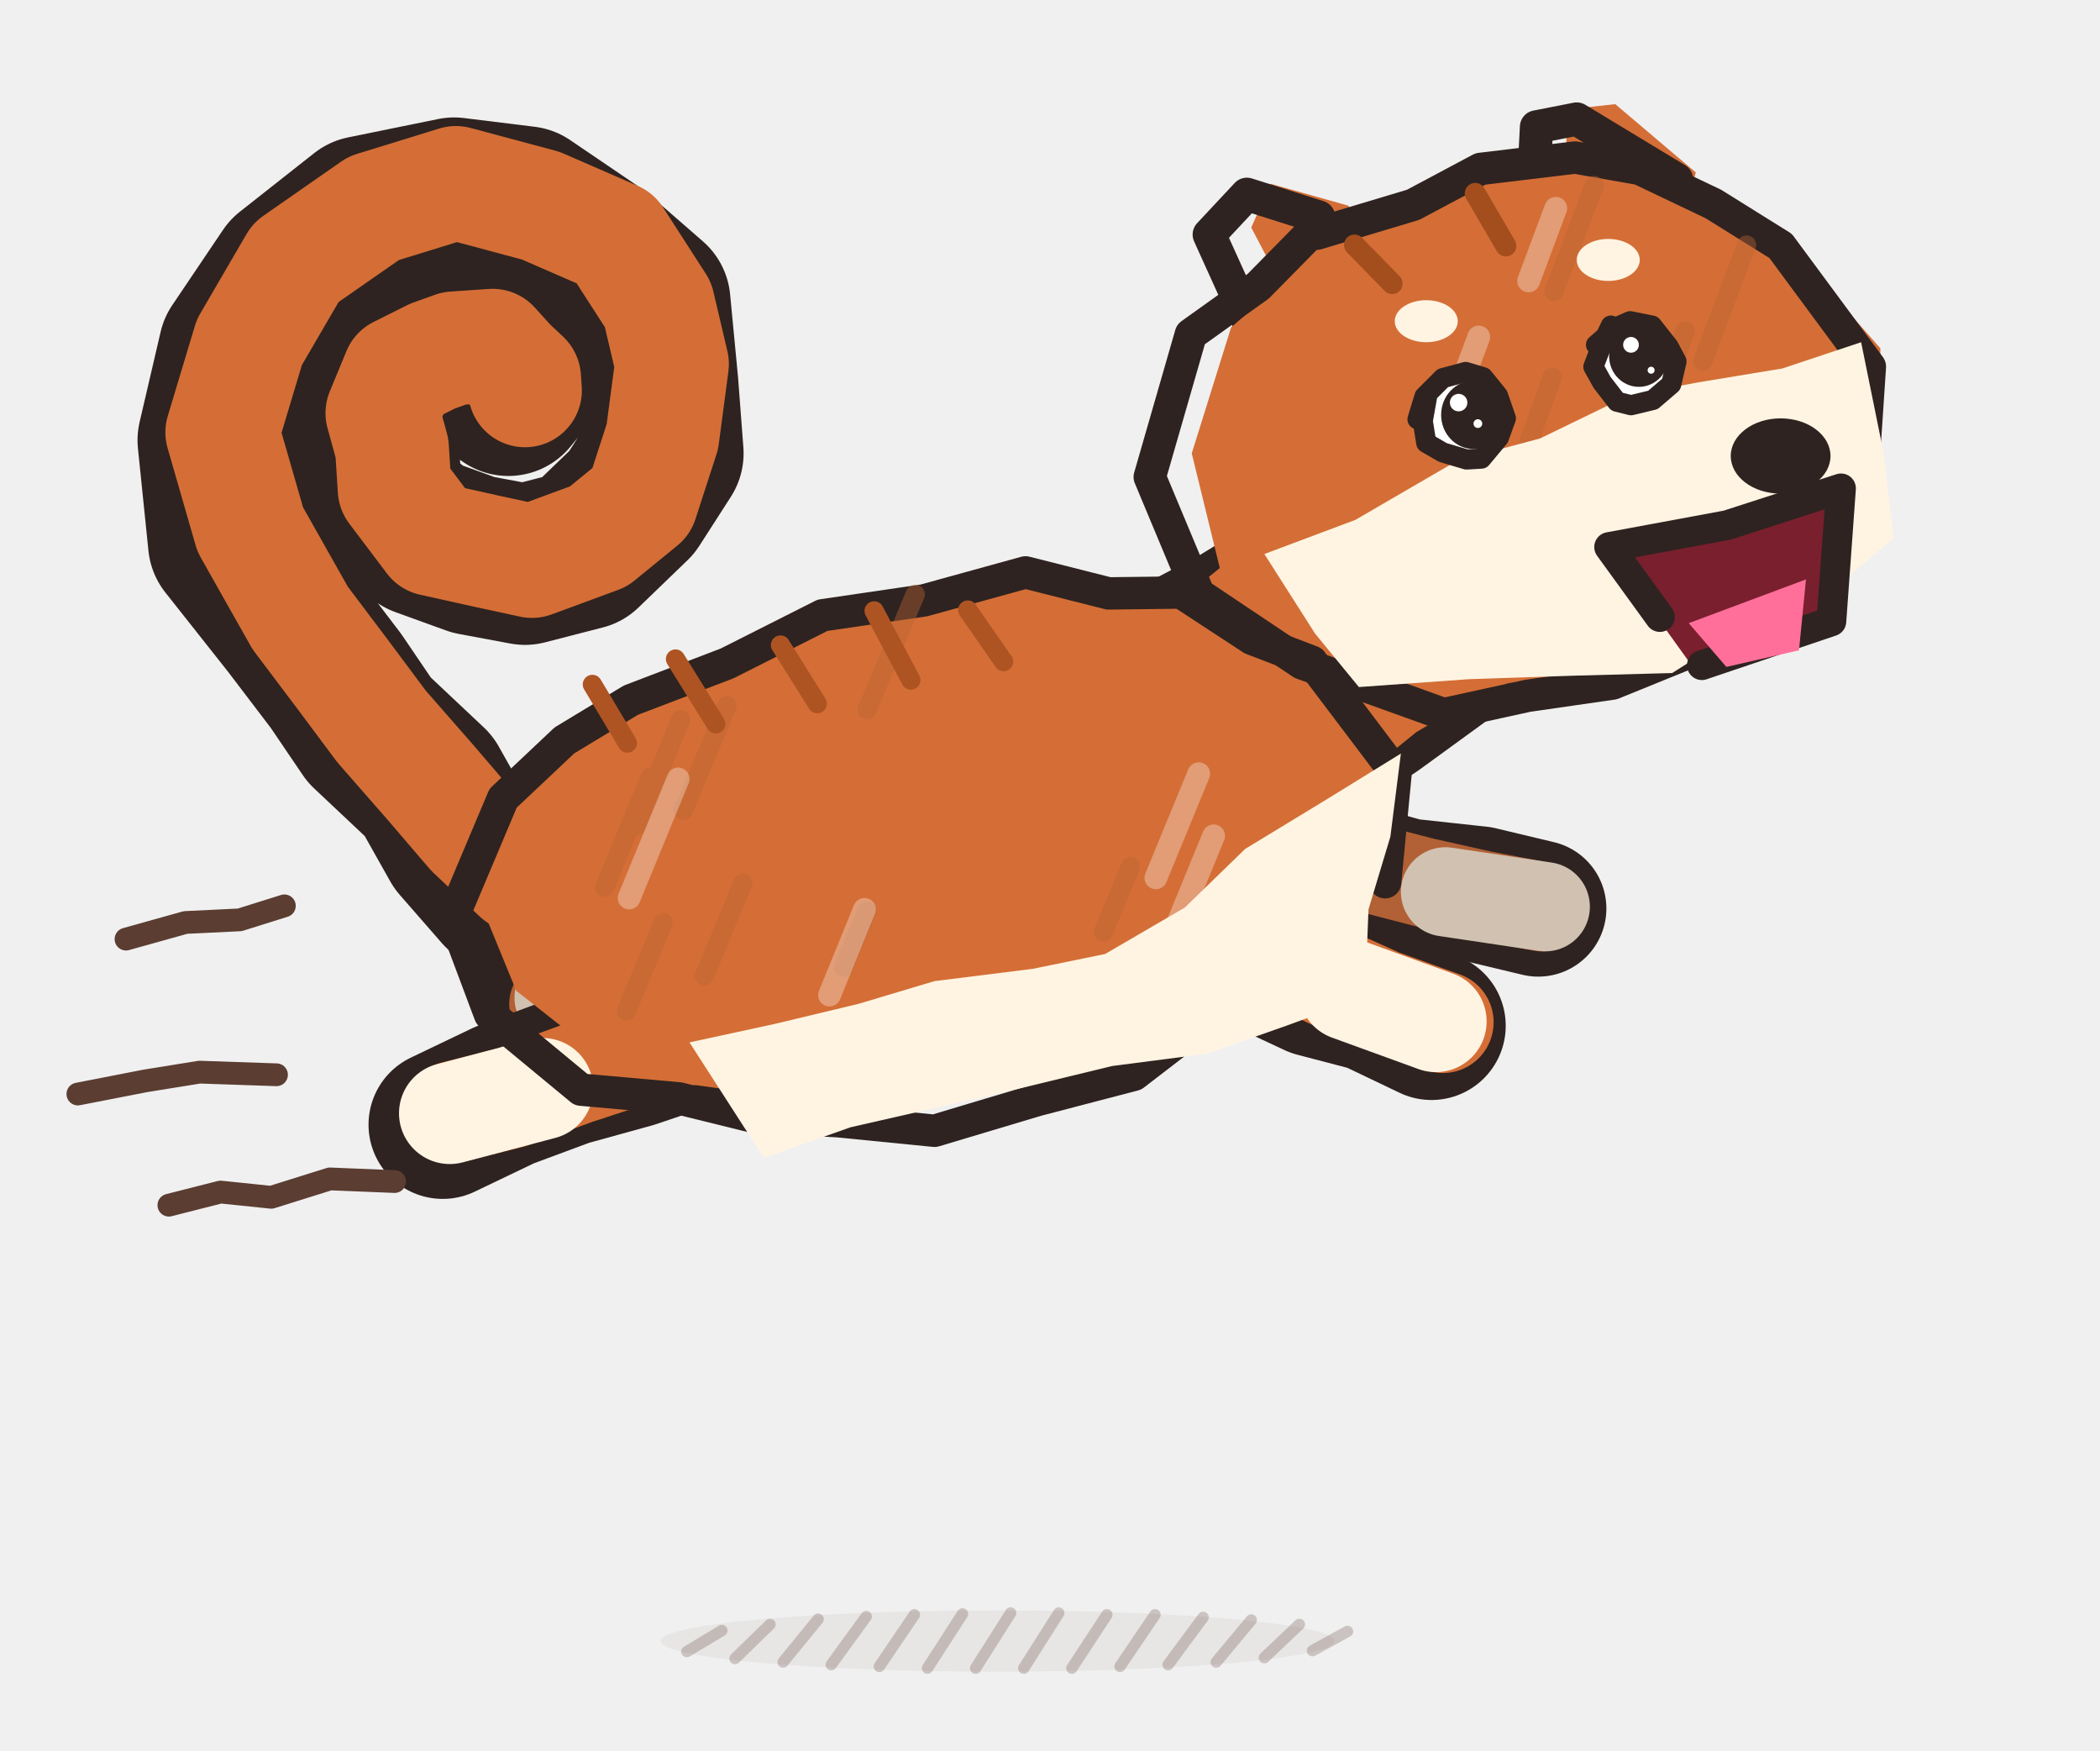
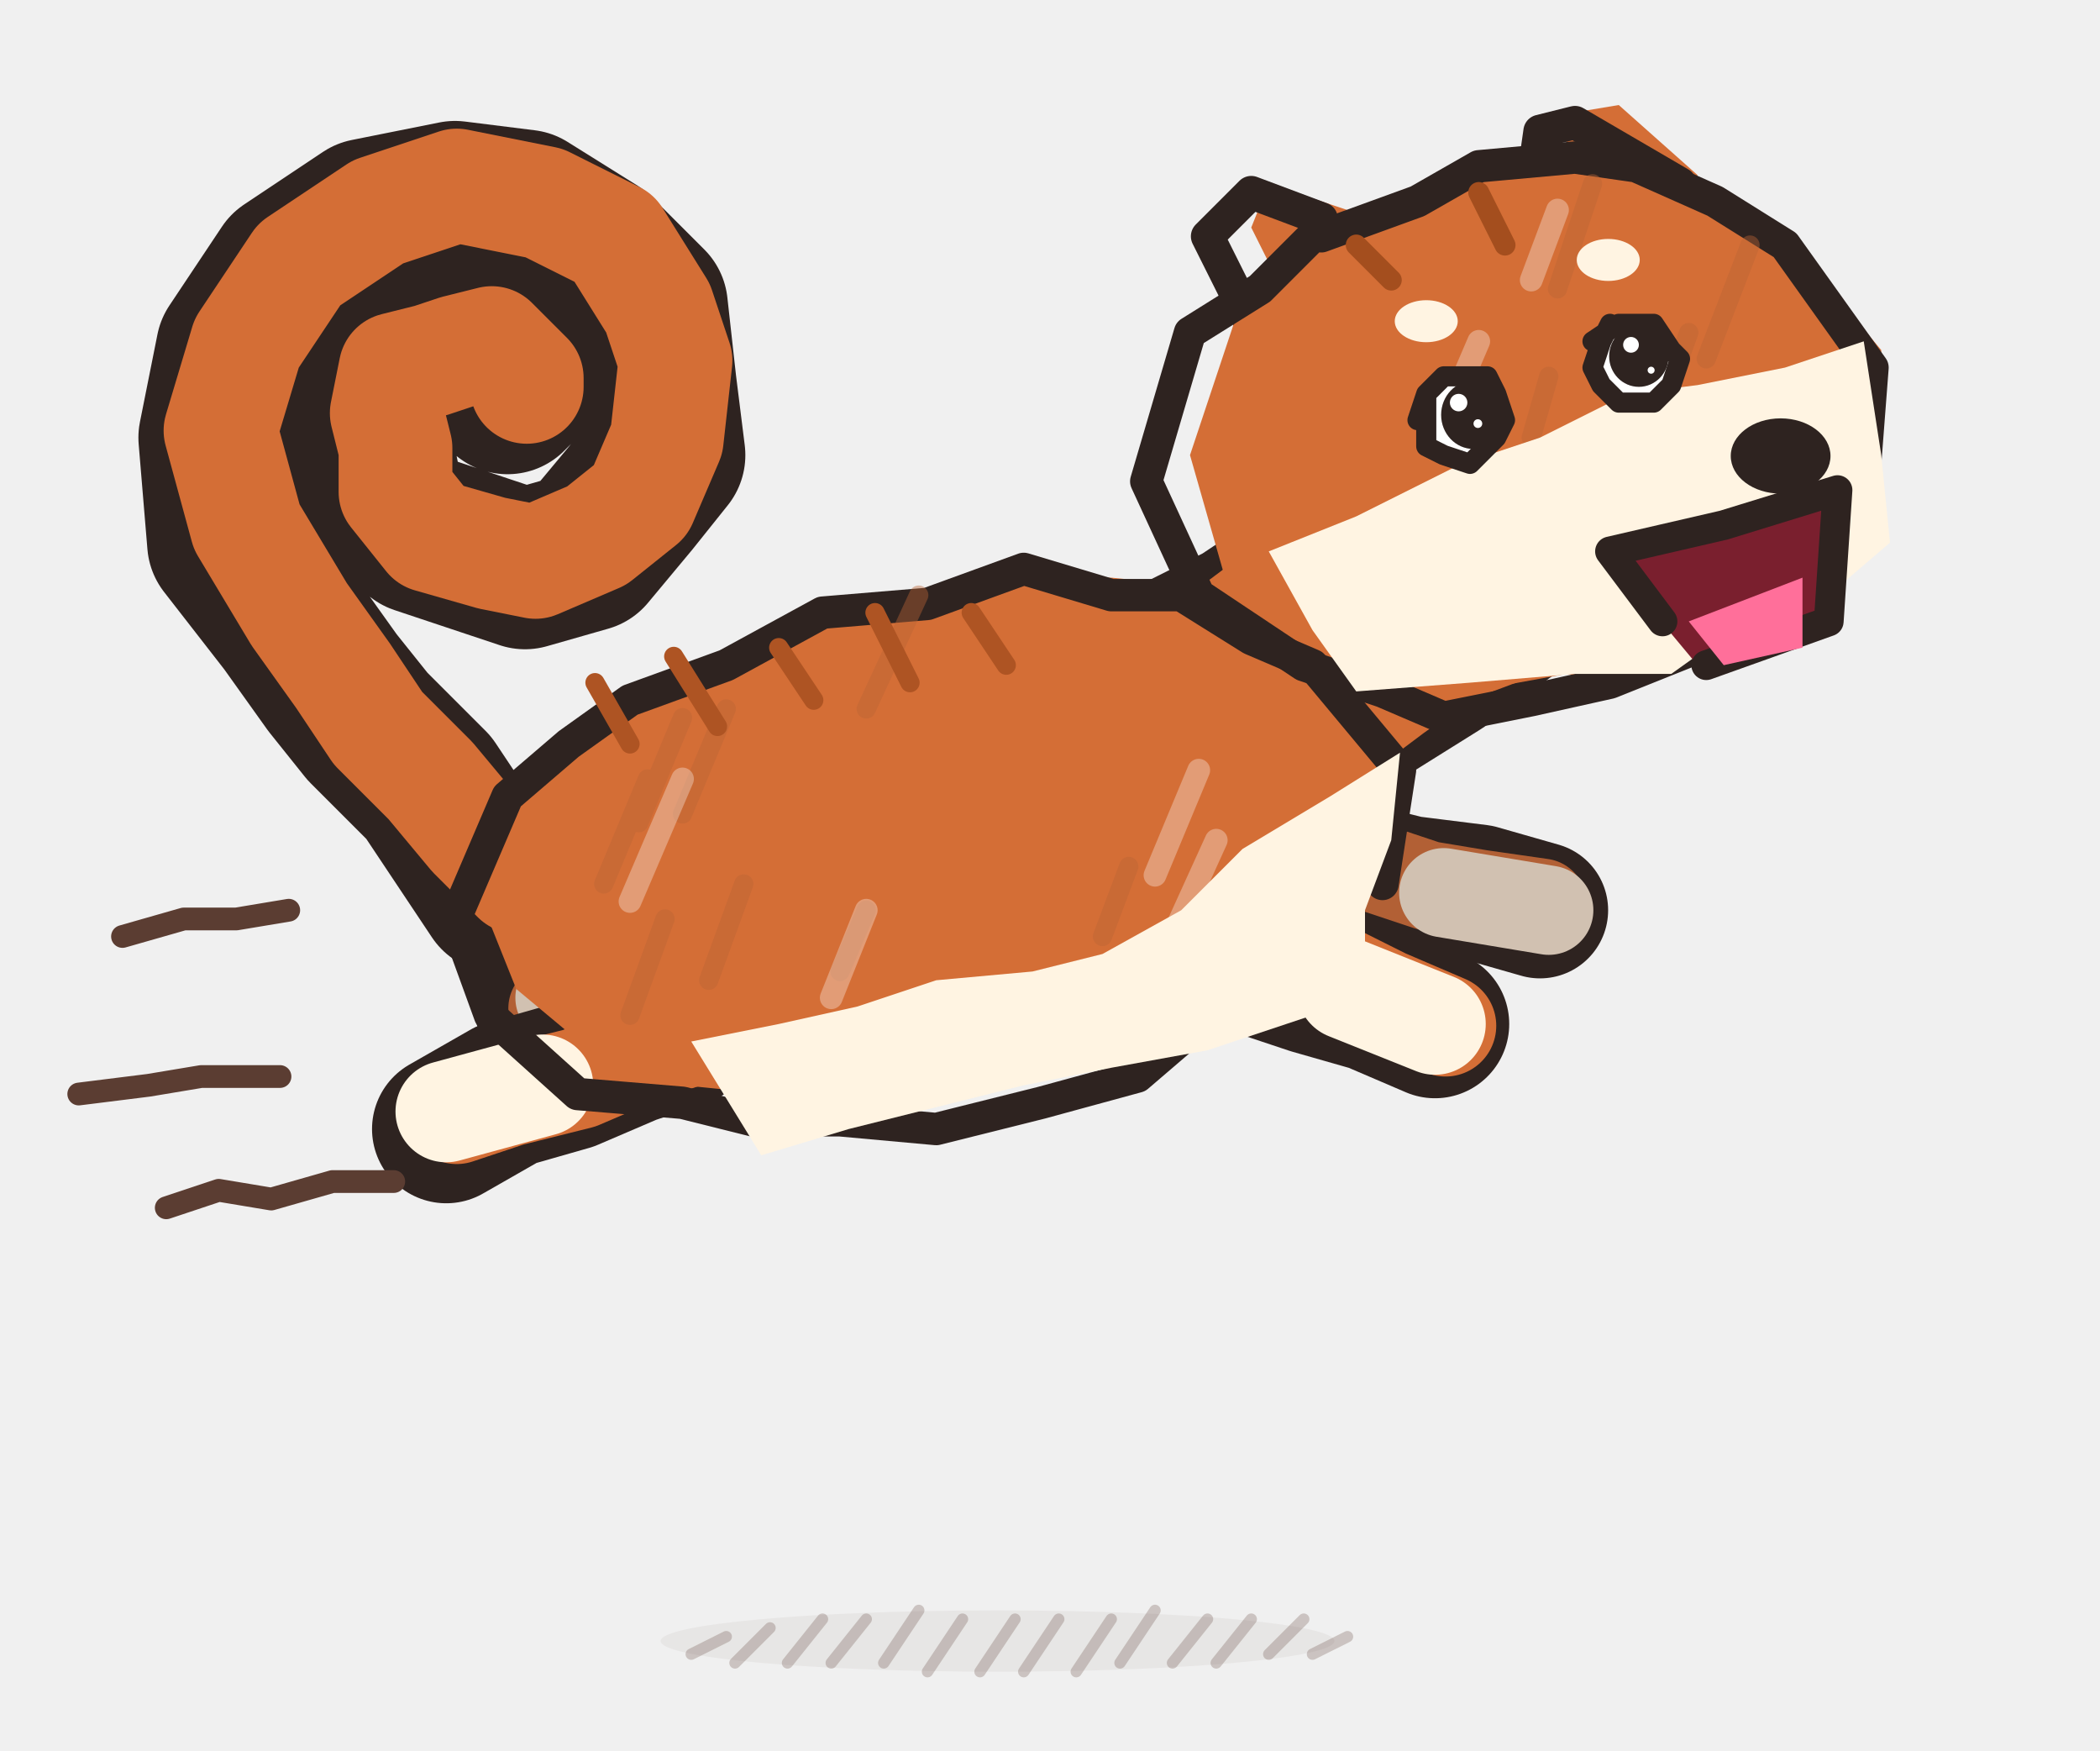
- <svg xmlns="http://www.w3.org/2000/svg" width="240" height="200" class="pa-dog pa-pose-jump pa-d-anim" viewBox="0 0 240 200" role="img" aria-label="Kuma the Akita, jump">
-   <style>.pa-d-f1,.pa-d-f2{opacity:0}.pa-d-f0{animation:b0 1s steps(1,end) infinite}.pa-d-f1{animation:b1 1s steps(1,end) infinite}.pa-d-f2{animation:b2 1s steps(1,end) infinite}@keyframes b0{0%{opacity:1}33.333%{opacity:0}100%{opacity:0}}@keyframes b1{0%{opacity:0}33.333%{opacity:1}66.666%{opacity:0}100%{opacity:0}}@keyframes b2{0%{opacity:0}66.666%{opacity:1}100%{opacity:1}}.pa-d-tw{transform-box:fill-box;transform-origin:50% 50%}</style>
+ <svg xmlns="http://www.w3.org/2000/svg" width="240" height="200" class="pa-dog pa-pose-jump" viewBox="0 0 240 200" role="img" aria-label="Kuma the Akita, jump">
  <g>
    <ellipse cx="114" cy="187.5" rx="38.5" ry="3.5" fill="#5B3D32" opacity="0.06" />
-     <path d="M78.5 188.7l4 -2.4M84 189.5l4 -3.9M89.5 189.9l4 -4.9M95 190.2l4 -5.5M100.5 190.4l4 -5.9M106 190.6l4 -6.2M111.5 190.6l4 -6.3M117 190.6l4 -6.3M122.5 190.6l4 -6.1M128 190.4l4 -5.9M133.5 190.2l4 -5.4M139 189.9l4 -4.8M144.5 189.4l4 -3.8M150 188.6l4 -2.2" stroke="#5B3D32" stroke-width="1.3" stroke-linecap="round" opacity="0.25" fill="none" />
+     <path d="M79 189l4 -2M84 190l4 -4M90 190l4 -5M95 190l4 -5M101 190l4 -6M106 191l4 -6M112 191l4 -6M117 191l4 -6M123 191l4 -6M128 190l4 -6M134 190l4 -5M139 190l4 -5M145 189l4 -4M150 189l4 -2" stroke="#5B3D32" stroke-width="1.3" stroke-linecap="round" opacity="0.25" fill="none" />
    <g class="pa-d-f0">
-       <path d="M57.4 101.7L52.6 96.2L49 89.8L42.2 83.4L38.4 77.8L33.3 71.1L26.1 62L24.9 50.3L27.3 40L33.1 31.4L41.6 24.7L51.9 22.6L60 23.6L68.1 29.1L74.3 34.5L75.2 43.9L75.8 51.8L72.2 57.4L66.6 62.8L60 64.5L54.1 63.4L48.3 61.3L43.9 57.7L43.4 53.3L43.3 47.2L44.1 43.6L48.2 41.4L51 39.3L55 41.3L57.2 42.6L59 44.1L58.1 45.2" fill="none" stroke="#2E2320" stroke-width="18.365" stroke-linecap="round" stroke-linejoin="round" />
-       <path d="M58.1 100.8L52.8 95.8L48 90.2L42.4 83.8L38 77.9L33.1 71.4L27.4 61.3L24.2 50.2L27.3 39.9L32.6 30.8L41.5 24.6L50.9 21.7L60.6 24.3L69.1 28L74 35.6L75.6 42.4L74.5 50.7L72.1 58.1L67.2 62.1L59.6 64.9L54.5 63.8L48.2 62.4L43.9 56.7L43.6 52L42.5 48L44.4 43.4L48.2 41.5L50.7 40.6L55.1 40.3L57 42.4L58.7 44L58.8 45.4" fill="none" stroke="#D46E36" stroke-width="13" stroke-linecap="round" stroke-linejoin="round" transform="translate(1.2 -0.8)" />
+       <path d="M57 102L53 96L49 90L42 83L38 78L33 71L26 62L25 50L27 40L33 31L42 25L52 23L60 24L68 29L74 35L75 44L76 52L72 57L67 63L60 65L54 63L48 61L44 58L43 53L43 47L44 44L48 41L51 39L55 41L57 43L59 44L58 45" fill="none" stroke="#2E2320" stroke-width="18.365" stroke-linecap="round" stroke-linejoin="round" />
+       <path d="M58 101L53 96L48 90L42 84L38 78L33 71L27 61L24 50L27 40L33 31L42 25L51 22L61 24L69 28L74 36L76 42L75 51L72 58L67 62L60 65L55 64L48 62L44 57L44 52L43 48L44 43L48 42L51 41L55 40L57 42L59 44L59 45" fill="none" stroke="#D46E36" stroke-width="13" stroke-linecap="round" stroke-linejoin="round" transform="translate(1.2 -0.8)" />
      <g class="pa-d-leg pa-d-leg-FH">
-         <path d="M87.4 110.8L75.6 111.7L68.5 114.4L62.4 114.5" fill="none" stroke="#2E2320" stroke-width="15.573" stroke-linecap="round" stroke-linejoin="round" />
-         <path d="M87.6 109.6L75.1 112.4L69.4 114.3L62.1 115.5" fill="none" stroke="#b26035" stroke-width="10.208" stroke-linecap="round" stroke-linejoin="round" transform="translate(1.2 -0.8)" />
-         <path d="M73 113.1L63.9 114" stroke="#d1c1b1" stroke-width="10.2" stroke-linecap="round" />
+         <path d="M87 111L76 112L69 114L62 115" fill="none" stroke="#2E2320" stroke-width="15.573" stroke-linecap="round" stroke-linejoin="round" />
+         <path d="M88 110L75 112L69 114L62 116" fill="none" stroke="#b26035" stroke-width="10.208" stroke-linecap="round" stroke-linejoin="round" transform="translate(1.2 -0.8)" />
+         <path d="M73 113L64 114" stroke="#d1c1b1" stroke-width="10.2" stroke-linecap="round" />
      </g>
      <g class="pa-d-leg pa-d-leg-FF">
-         <path d="M144.9 98L153.2 99.2L160.8 101.3L169.1 102.2L175.8 103.8" fill="none" stroke="#2E2320" stroke-width="15.573" stroke-linecap="round" stroke-linejoin="round" />
-         <path d="M146.4 96.9L153 99.4L161.5 101.6L168.2 103.1L175 104.4" fill="none" stroke="#b26035" stroke-width="10.208" stroke-linecap="round" stroke-linejoin="round" transform="translate(1.2 -0.8)" />
-         <path d="M165.2 101.9L176.6 103.6" stroke="#d1c1b1" stroke-width="10.2" stroke-linecap="round" />
+         <path d="M145 98L153 99L161 101L169 102L176 104" fill="none" stroke="#2E2320" stroke-width="15.573" stroke-linecap="round" stroke-linejoin="round" />
+         <path d="M146 97L153 99L162 102L168 103L175 104" fill="none" stroke="#b26035" stroke-width="10.208" stroke-linecap="round" stroke-linejoin="round" transform="translate(1.2 -0.8)" />
+         <path d="M165 102L177 104" stroke="#d1c1b1" stroke-width="10.2" stroke-linecap="round" />
      </g>
      <g class="pa-d-leg pa-d-leg-NH">
-         <path d="M78.2 118.4L72.3 120.4L64.7 122.5L57.7 125.1L50.6 128.5" fill="none" stroke="#2E2320" stroke-width="16.965" stroke-linecap="round" stroke-linejoin="round" />
-         <path d="M77.9 118.6L71.9 121.1L64.6 123.5L57.2 126.2L50.8 127.8" fill="none" stroke="#D46E36" stroke-width="11.6" stroke-linecap="round" stroke-linejoin="round" transform="translate(1.2 -0.8)" />
-         <path d="M62 124.4L51.4 127.2" stroke="#FFF4E2" stroke-width="11.6" stroke-linecap="round" />
+         <path d="M78 118L72 120L65 123L58 125L51 129" fill="none" stroke="#2E2320" stroke-width="16.965" stroke-linecap="round" stroke-linejoin="round" />
+         <path d="M78 119L72 121L65 124L57 126L51 128" fill="none" stroke="#D46E36" stroke-width="11.6" stroke-linecap="round" stroke-linejoin="round" transform="translate(1.2 -0.8)" />
+         <path d="M62 124L51 127" stroke="#FFF4E2" stroke-width="11.6" stroke-linecap="round" />
      </g>
      <g class="pa-d-leg pa-d-leg-NF">
-         <path d="M137.2 105.3L144.4 109.5L150.4 112.3L156.9 114L163.6 117.2" fill="none" stroke="#2E2320" stroke-width="16.965" stroke-linecap="round" stroke-linejoin="round" />
-         <path d="M136.4 106.2L143.5 108.8L150.7 112.4L156.5 115L163.7 117.6" fill="none" stroke="#D46E36" stroke-width="11.6" stroke-linecap="round" stroke-linejoin="round" transform="translate(1.2 -0.8)" />
-         <path d="M154.2 113.1L164.1 116.7" stroke="#FFF4E2" stroke-width="11.6" stroke-linecap="round" />
+         <path d="M137 105L144 110L150 112L157 114L164 117" fill="none" stroke="#2E2320" stroke-width="16.965" stroke-linecap="round" stroke-linejoin="round" />
+         <path d="M136 106L144 109L151 112L157 115L164 118" fill="none" stroke="#D46E36" stroke-width="11.6" stroke-linecap="round" stroke-linejoin="round" transform="translate(1.2 -0.8)" />
+         <path d="M154 113L164 117" stroke="#FFF4E2" stroke-width="11.6" stroke-linecap="round" />
      </g>
-       <path d="M137.8 82.3L145.6 78.2L152.3 74.1L160 68.5L168 63" fill="none" stroke="#2E2320" stroke-width="34.065" stroke-linecap="round" stroke-linejoin="round" />
-       <path d="M138.2 83.1L145.2 78.5L152.5 72.6L160 68.2L168 64.5" fill="none" stroke="#D46E36" stroke-width="28.7" stroke-linecap="round" stroke-linejoin="round" transform="translate(1.2 -0.8)" />
-       <path d="M159.6 85.1L159.6 98.2L154.3 104L148.1 111.2L139.2 114.3L130.4 120.9L119.3 122.3L107.7 125L98.7 126.4L87.8 125.1L78.1 123.8L70.8 122.5L59 113.2L54.9 103.2L59.6 89.5L67.7 84.3L74.9 77.2L85.5 73.6L96.7 70.2L106.7 68.2L117.2 65.8L126.5 66.2L137.1 66.6L143 71.7L151.8 74Z" fill="#D46E36" />
-       <path d="M153.5 107.7L148.8 111.7L137.4 116.8L129.6 122.8L118.5 125.7L106.8 129.2L95.7 128.1L86.1 127.6L77.6 125.5L66.4 124.5L56 115.9L51.8 104.7L57.5 91.2L64.5 84.6L72.1 80L83.1 75.8L94 70.3L105.6 68.6L117.2 65.4L126.7 67.8L135 67.7L143.1 73L149.9 75.6L159.5 88.3L158.3 100.8" fill="none" stroke="#2E2320" stroke-width="3.7" stroke-linecap="round" stroke-linejoin="round" />
-       <path d="M72.8 94.3L77.8 82.2M71.6 115.5L75.8 105.4M126.1 106.5L129.2 99M96.4 110.5L99.1 104.1M99.1 81.1L104.6 67.9M80.5 111.5L84.9 100.9M69.1 101.4L74.3 88.8M78.1 92.6L83.1 80.6" stroke="#b96335" stroke-width="2.2" stroke-linecap="round" opacity=".42" />
-       <path d="M132.1 100.3L137 88.4M71.9 102.6L77.5 89M94.8 113.7L98.8 103.9M133.9 107.2L138.7 95.5" stroke="#fff" stroke-width="2.6" stroke-linecap="round" opacity=".32" />
-       <path d="M78.8 119.1L88.5 117L98.1 114.7L106.8 112.1L118 110.7L126.3 109L135.4 103.7L142.3 97L152 91.1L160.1 86.1L158.9 95.6L156.4 103.9L156 113.9L147 117.2L137.9 120.4L127.1 121.8L116.8 124.3L108.6 126.2L97.2 128.8L87.3 132.3Z" fill="#FFF4E2" />
-       <path d="M67.7 78.2L71.7 84.9" fill="none" stroke="#ae5423" stroke-width="2.2" stroke-linecap="round" stroke-linejoin="round" />
-       <path d="M77.2 75.3L81.8 82.7" fill="none" stroke="#ae5423" stroke-width="2.2" stroke-linecap="round" stroke-linejoin="round" />
-       <path d="M89.2 73.7L93.4 80.4" fill="none" stroke="#ae5423" stroke-width="2.2" stroke-linecap="round" stroke-linejoin="round" />
-       <path d="M99.9 69.8L104.1 77.7" fill="none" stroke="#ae5423" stroke-width="2.2" stroke-linecap="round" stroke-linejoin="round" />
-       <path d="M110.6 69.7L114.7 75.6" fill="none" stroke="#ae5423" stroke-width="2.2" stroke-linecap="round" stroke-linejoin="round" />
-       <path d="M148.2 35.9L143 26L145.2 21L154.1 23.5L157.2 28.4L152.1 37.7Z" fill="#D46E36" />
-       <path d="M154.5 30.2L149.8 39.7L143 37.4L138.2 26.8L142.5 22.2L150.7 24.8" fill="none" stroke="#2E2320" stroke-width="3.8" stroke-linecap="round" stroke-linejoin="round" />
-       <path d="M178.9 20.8L179.1 12.5L184.6 11.9L193.8 19.7L192.6 24.7L183.6 24.5Z" fill="#D46E36" />
-       <path d="M190.7 25L180.3 27.5L175.2 22.4L175.6 14.5L180.2 13.6L191.6 20.5L191.2 26.6" fill="none" stroke="#2E2320" stroke-width="3.8" stroke-linecap="round" stroke-linejoin="round" />
-       <path d="M214.9 39.8L214.8 56L209.9 60.5L205.1 69.1L195.2 72L186.4 78L178.9 77.3L167.8 78.6L160.4 76.5L151.9 74.3L139.6 65.7L136.2 51.8L140.7 37.4L147.7 31.3L154.2 26.9L164 21.4L173.8 18.5L180.9 19.2L190.7 20.1L198.2 22.8L204.5 28Z" fill="#D46E36" />
-       <path d="M150.5 26.7L161.5 23.4L169.2 19.3L180 18L187.4 19.3L195.8 23.3L203.5 28.1L213.7 41.9L212.8 55.4L208.6 62.4L203.2 69.6L193.9 74.2L184.3 78.1L174.6 79.5L165 81.6L157.5 78.9L148.8 75.8L137 67.9L131.4 54.5L136.1 38.2L143.8 32.7L150.5 25.9" fill="none" stroke="#2E2320" stroke-width="3.7" stroke-linecap="round" stroke-linejoin="round" />
-       <path d="M177.6 33.3L182.2 21.2M194.6 41.3L199.6 28M174.8 50.3L177.4 43.1M188.5 48.7L192.6 37.8" stroke="#b96335" stroke-width="2.2" stroke-linecap="round" opacity=".42" />
-       <path d="M174.7 32.1L177.8 23.8M166.1 46.3L169 38.5" stroke="#fff" stroke-width="2.6" stroke-linecap="round" opacity=".32" />
-       <path d="M144.5 63.3L154.9 59.4L166.6 52.6L176 50.1L186.1 45.2L194 43.7L203.7 42.1L212.7 39.1L215.3 51.9L216.4 61.5L208.7 68L198.4 72.3L191.1 76.9L179.9 77.2L167.9 77.6L155.3 78.5L150.3 72.4Z" fill="#FFF4E2" />
+       <path d="M138 82L146 78L152 74L160 69L168 63" fill="none" stroke="#2E2320" stroke-width="34.065" stroke-linecap="round" stroke-linejoin="round" />
+       <path d="M138 83L145 79L153 73L160 68L168 65" fill="none" stroke="#D46E36" stroke-width="28.7" stroke-linecap="round" stroke-linejoin="round" transform="translate(1.2 -0.8)" />
+       <path d="M160 85L160 98L154 104L148 111L139 114L130 121L119 122L108 125L99 126L88 125L78 124L71 123L59 113L55 103L60 90L68 84L75 77L86 74L97 70L107 68L117 66L127 66L137 67L143 72L152 74Z" fill="#D46E36" />
+       <path d="M154 108L149 112L137 117L130 123L119 126L107 129L96 128L86 128L78 126L66 125L56 116L52 105L58 91L65 85L72 80L83 76L94 70L106 69L117 65L127 68L135 68L143 73L150 76L160 88L158 101" fill="none" stroke="#2E2320" stroke-width="3.7" stroke-linecap="round" stroke-linejoin="round" />
+       <path d="M73 94L78 82M72 116L76 105M126 107L129 99M96 111L99 104M99 81L105 68M81 112L85 101M69 101L74 89M78 93L83 81" stroke="#b96335" stroke-width="2.2" stroke-linecap="round" opacity=".42" />
+       <path d="M132 100L137 88M72 103L78 89M95 114L99 104M134 107L139 96" stroke="#fff" stroke-width="2.6" stroke-linecap="round" opacity=".32" />
+       <path d="M79 119L89 117L98 115L107 112L118 111L126 109L135 104L142 97L152 91L160 86L159 96L156 104L156 114L147 117L138 120L127 122L117 124L109 126L97 129L87 132Z" fill="#FFF4E2" />
+       <path d="M68 78L72 85" fill="none" stroke="#ae5423" stroke-width="2.2" stroke-linecap="round" stroke-linejoin="round" />
+       <path d="M77 75L82 83" fill="none" stroke="#ae5423" stroke-width="2.2" stroke-linecap="round" stroke-linejoin="round" />
+       <path d="M89 74L93 80" fill="none" stroke="#ae5423" stroke-width="2.2" stroke-linecap="round" stroke-linejoin="round" />
+       <path d="M100 70L104 78" fill="none" stroke="#ae5423" stroke-width="2.2" stroke-linecap="round" stroke-linejoin="round" />
+       <path d="M111 70L115 76" fill="none" stroke="#ae5423" stroke-width="2.2" stroke-linecap="round" stroke-linejoin="round" />
+       <path d="M148 36L143 26L145 21L154 24L157 28L152 38Z" fill="#D46E36" />
+       <path d="M155 30L150 40L143 37L138 27L143 22L151 25" fill="none" stroke="#2E2320" stroke-width="3.8" stroke-linecap="round" stroke-linejoin="round" />
+       <path d="M179 21L179 13L185 12L194 20L193 25L184 25Z" fill="#D46E36" />
+       <path d="M191 25L180 28L175 22L176 15L180 14L192 21L191 27" fill="none" stroke="#2E2320" stroke-width="3.8" stroke-linecap="round" stroke-linejoin="round" />
+       <path d="M215 40L215 56L210 61L205 69L195 72L186 78L179 77L168 79L160 77L152 74L140 66L136 52L141 37L148 31L154 27L164 21L174 19L181 19L191 20L198 23L205 28Z" fill="#D46E36" />
+       <path d="M151 27L162 23L169 19L180 18L187 19L196 23L204 28L214 42L213 55L209 62L203 70L194 74L184 78L175 80L165 82L158 79L149 76L137 68L131 55L136 38L144 33L151 26" fill="none" stroke="#2E2320" stroke-width="3.7" stroke-linecap="round" stroke-linejoin="round" />
+       <path d="M178 33L182 21M195 41L200 28M175 50L177 43M189 49L193 38" stroke="#b96335" stroke-width="2.2" stroke-linecap="round" opacity=".42" />
+       <path d="M175 32L178 24M166 46L169 39" stroke="#fff" stroke-width="2.6" stroke-linecap="round" opacity=".32" />
+       <path d="M145 63L155 59L167 53L176 50L186 45L194 44L204 42L213 39L215 52L216 62L209 68L198 72L191 77L180 77L168 78L155 79L150 72Z" fill="#FFF4E2" />
      <ellipse cx="163" cy="36.7" rx="3.6" ry="2.4" fill="#FFF4E2" />
      <ellipse cx="183.8" cy="29.7" rx="3.6" ry="2.4" fill="#FFF4E2" />
-       <path d="M154.8 28L159.1 32.4" fill="none" stroke="#A44E1E" stroke-width="2.4" stroke-linecap="round" stroke-linejoin="round" />
-       <path d="M168.6 22.1L172.1 28.1" fill="none" stroke="#A44E1E" stroke-width="2.4" stroke-linecap="round" stroke-linejoin="round" />
-       <path d="M172.1 47.8L171.4 50.4L169.8 52L167.1 52.6L164.4 51.9L163.1 50.3L162.1 47.9L162.6 45.5L164.6 43.1L167.1 42.4L169.4 43.3L171.5 45.3Z" fill="#FFFFFF" />
-       <path d="M162 47.9L162.8 45.3L164.9 43.2L167.5 42.5L169.5 43.1L171.2 45.2L172.1 47.8L171.3 50L169.3 52.4L167.6 52.5L164.9 51.7L163 50.6L162.6 48.1L163.1 45.3" fill="none" stroke="#2E2320" stroke-width="2.3" stroke-linecap="round" stroke-linejoin="round" />
+       <path d="M155 28L159 32" fill="none" stroke="#A44E1E" stroke-width="2.4" stroke-linecap="round" stroke-linejoin="round" />
+       <path d="M169 22L172 28" fill="none" stroke="#A44E1E" stroke-width="2.4" stroke-linecap="round" stroke-linejoin="round" />
+       <path d="M172 48L171 50L170 52L167 53L164 52L163 50L162 48L163 46L165 43L167 42L169 43L172 45Z" fill="#FFFFFF" />
+       <path d="M162 48L163 45L165 43L168 43L170 43L171 45L172 48L171 50L169 52L168 53L165 52L163 51L163 48L163 45" fill="none" stroke="#2E2320" stroke-width="2.3" stroke-linecap="round" stroke-linejoin="round" />
      <ellipse cx="168.4" cy="47.4" rx="3.7" ry="3.9" fill="#2E2320" />
      <ellipse cx="166.7" cy="46" rx="1" ry="1" fill="#FFFFFF" />
      <ellipse cx="168.9" cy="48.4" rx="0.5" ry="0.5" fill="#FFFFFF" />
-       <path d="M191.2 41.5L190.8 43.7L189.3 45.4L186.8 46.3L184.6 45.6L182.7 43.9L182.3 41.8L182.5 39.1L184.6 37.3L186.5 36.9L189.2 37.3L190.8 39.5Z" fill="#FFFFFF" />
-       <path d="M182.4 39.4L184.7 37.4L186.3 36.7L188.8 37.2L190.7 39.6L191.6 41.3L191 43.9L188.9 45.7L186.4 46.3L184.8 45.9L183.1 43.7L182.1 41.9L183.1 39.3L184.1 37.2" fill="none" stroke="#2E2320" stroke-width="2.3" stroke-linecap="round" stroke-linejoin="round" />
+       <path d="M191 42L191 44L189 45L187 46L185 46L183 44L182 42L183 39L185 37L187 37L189 37L191 40Z" fill="#FFFFFF" />
+       <path d="M182 39L185 37L186 37L189 37L191 40L192 41L191 44L189 46L186 46L185 46L183 44L182 42L183 39L184 37" fill="none" stroke="#2E2320" stroke-width="2.3" stroke-linecap="round" stroke-linejoin="round" />
      <ellipse cx="187.3" cy="40.7" rx="3.4" ry="3.5" fill="#2E2320" />
      <ellipse cx="186.4" cy="39.4" rx="0.9" ry="0.9" fill="#FFFFFF" />
      <ellipse cx="188.7" cy="42.3" rx="0.4" ry="0.4" fill="#FFFFFF" />
      <ellipse cx="203.5" cy="52.1" rx="5.7" ry="4.3" fill="#2E2320" />
-       <path d="M185.8 64.1L196.9 58.5L209.6 56.1L208.9 70.3L193.6 76.4L189 70Z" fill="#7A1F2E" />
-       <path d="M189.7 70.5L183.9 62.5L197.4 60L210.4 55.8L209.3 71L194.5 76" fill="none" stroke="#2E2320" stroke-width="3.4" stroke-linecap="round" stroke-linejoin="round" />
-       <path d="M193 71.2L206.4 66.2L205.6 74.3L197.3 76.2Z" fill="#FF6F9A" />
-       <path d="M32.5 103.5L27.4 105.1L21.2 105.4L14.4 107.3" fill="none" stroke="#5B3D32" stroke-width="2.6" stroke-linecap="round" stroke-linejoin="round" />
-       <path d="M31.6 122.8L22.8 122.5L16.6 123.5L8.9 125" fill="none" stroke="#5B3D32" stroke-width="2.6" stroke-linecap="round" stroke-linejoin="round" />
-       <path d="M45.1 135L37.7 134.7L31 136.8L25.2 136.2L19.3 137.7" fill="none" stroke="#5B3D32" stroke-width="2.6" stroke-linecap="round" stroke-linejoin="round" />
-     </g>
-     <g class="pa-d-f1">
-       <path d="M58.4 100.4L53.3 96.1L47.3 88.6L42.6 83.6L38.7 78.2L33 72.1L27.2 61.7L25.6 50.6L26.4 39.4L32.9 30.6L41.9 24.2L51.6 21.7L59.6 24.1L68.1 28.9L73.5 35.6L76.2 43.6L74.6 50.2L71.6 58.3L67.2 61.8L59.3 65.2L53 65L48.8 61.9L43.8 58.2L42.8 53.2L43.9 48.1L44.5 44.3L47.3 41.4L51.7 40.8L54.3 41.1L56.9 42.6L57.7 44.2L59.1 46.8" fill="none" stroke="#2E2320" stroke-width="18.365" stroke-linecap="round" stroke-linejoin="round" />
-       <path d="M58.4 101.2L52.3 95.4L47.8 89.1L42.9 83.7L37.9 77L33.4 72L27.4 61.7L24.4 50.2L27.4 40.3L32.3 30.7L41.5 24.8L51.3 22.6L60.2 23.2L68.9 27.6L74.3 35.6L76.6 42.6L74.6 50.5L71.6 57.3L67 62.5L59.5 64.1L53.9 64.6L48.4 61.1L43.8 57.1L42.2 52.3L43.9 48.4L45.2 43.9L48 41.2L50.7 39.8L54.3 40.3L57 42.3L58.8 43.4L59.5 46.5" fill="none" stroke="#D46E36" stroke-width="13" stroke-linecap="round" stroke-linejoin="round" transform="translate(1.2 -0.8)" />
-       <g class="pa-d-leg pa-d-leg-FH">
-         <path d="M86.7 110L76.6 112.1L70.1 113.7L62.9 114.9" fill="none" stroke="#2E2320" stroke-width="15.573" stroke-linecap="round" stroke-linejoin="round" />
-         <path d="M87.6 110.7L76.4 112.6L69.1 113.8L63.6 115.2" fill="none" stroke="#b26035" stroke-width="10.208" stroke-linecap="round" stroke-linejoin="round" transform="translate(1.2 -0.8)" />
-         <path d="M73 113.1L63.9 114" stroke="#d1c1b1" stroke-width="10.2" stroke-linecap="round" />
-       </g>
-       <g class="pa-d-leg pa-d-leg-FF">
-         <path d="M146.4 97.9L154.2 98.8L161.9 100.5L168.6 102.7L175.3 103.8" fill="none" stroke="#2E2320" stroke-width="15.573" stroke-linecap="round" stroke-linejoin="round" />
-         <path d="M145.6 97L153.2 98.9L161.4 101L168.8 102.1L176.1 104.6" fill="none" stroke="#b26035" stroke-width="10.208" stroke-linecap="round" stroke-linejoin="round" transform="translate(1.2 -0.8)" />
-         <path d="M165.2 101.9L176.6 103.6" stroke="#d1c1b1" stroke-width="10.2" stroke-linecap="round" />
-       </g>
-       <g class="pa-d-leg pa-d-leg-NH">
-         <path d="M78.4 118.2L71.2 120.3L65.8 123.2L57.5 125.5L50.4 127.8" fill="none" stroke="#2E2320" stroke-width="16.965" stroke-linecap="round" stroke-linejoin="round" />
-         <path d="M77.8 117.8L72 121.5L64.7 124L57.3 125.3L51.1 128.3" fill="none" stroke="#D46E36" stroke-width="11.6" stroke-linecap="round" stroke-linejoin="round" transform="translate(1.2 -0.8)" />
-         <path d="M62 124.4L51.4 127.2" stroke="#FFF4E2" stroke-width="11.6" stroke-linecap="round" />
-       </g>
-       <g class="pa-d-leg pa-d-leg-NF">
-         <path d="M137.9 105.9L143.7 108.6L151.4 111.4L156.2 115L162.2 117.6" fill="none" stroke="#2E2320" stroke-width="16.965" stroke-linecap="round" stroke-linejoin="round" />
-         <path d="M136.3 106.4L144.1 109.4L151.7 111.6L156.8 115L163.4 117.9" fill="none" stroke="#D46E36" stroke-width="11.6" stroke-linecap="round" stroke-linejoin="round" transform="translate(1.2 -0.8)" />
-         <path d="M154.2 113.1L164.1 116.7" stroke="#FFF4E2" stroke-width="11.6" stroke-linecap="round" />
-       </g>
-       <path d="M137.2 82.3L144.7 78.4L152 73.7L159.9 68.6L168.1 63.8" fill="none" stroke="#2E2320" stroke-width="34.065" stroke-linecap="round" stroke-linejoin="round" />
-       <path d="M136.8 83.3L145.7 78.4L153 73.9L159.8 68L168.2 64.6" fill="none" stroke="#D46E36" stroke-width="28.7" stroke-linecap="round" stroke-linejoin="round" transform="translate(1.2 -0.8)" />
-       <path d="M159.9 86.7L159.3 97.1L155.3 105L148.5 110.6L140.8 115.8L131.8 119.4L120.4 123.7L108.2 124.3L99.2 126.2L87.6 125.1L79 122.9L72.2 121.8L60.6 114L56.1 102.2L61 89.7L67.8 84.4L75.4 77L86.7 73L97.9 68.8L108.1 66.3L117.5 65L128.6 65.5L136.6 67.2L146 71.6L153 74.4Z" fill="#D46E36" />
-       <path d="M143.5 73.1L150.5 76.5L160.6 88.5L158.2 99.6L153 107.6L148.3 113.7L137.7 119L129.3 122.1L118.6 126.6L107.4 127.2L95.2 128.5L84.8 128.1L75.4 127.3L67.2 125.1L55.4 116.2L51.7 104.5L56 92.4L65.9 84.7L71.8 78.7L83.7 75.1L93.7 69.4L105.8 67.4L115.3 67.4L124.9 67.7L134.9 67.4" fill="none" stroke="#2E2320" stroke-width="3.7" stroke-linecap="round" stroke-linejoin="round" />
-       <path d="M105.8 77.7L108.7 70.8M111.8 109L117.3 95.9M70.5 112.3L75.5 100.3M124.4 94.5L130.4 80.1M76.7 116.4L81.7 104.4M114 88.5L116.7 81.9M96.6 90.9L99.2 84.5M80.2 89L84.1 79.7" stroke="#b96335" stroke-width="2.2" stroke-linecap="round" opacity=".42" />
-       <path d="M86.1 115L90.7 104M140.2 88.9L146.1 74.9M121 77.5L125.8 65.7M106 120.2L109.9 110.7" stroke="#fff" stroke-width="2.6" stroke-linecap="round" opacity=".32" />
-       <path d="M79.8 119.3L89.7 116.3L98.6 115.1L108.5 113.7L117.4 110.5L127.9 109.3L135.9 103.4L143.2 97.2L152.3 90.2L160.1 86L159.6 94.8L158.3 105L158.6 114.6L148.5 117.2L138.1 119.4L128.5 121.7L119.2 123.6L107.6 125.2L99.2 129.2L89.1 131.3Z" fill="#FFF4E2" />
-       <path d="M68.2 78.6L72.4 85" fill="none" stroke="#ae5423" stroke-width="2.2" stroke-linecap="round" stroke-linejoin="round" />
-       <path d="M77.5 75.3L81.6 82.8" fill="none" stroke="#ae5423" stroke-width="2.2" stroke-linecap="round" stroke-linejoin="round" />
-       <path d="M89.1 74.1L93.4 80" fill="none" stroke="#ae5423" stroke-width="2.2" stroke-linecap="round" stroke-linejoin="round" />
-       <path d="M100 70.3L104.6 77.8" fill="none" stroke="#ae5423" stroke-width="2.2" stroke-linecap="round" stroke-linejoin="round" />
-       <path d="M110.6 69.7L115.3 75.7" fill="none" stroke="#ae5423" stroke-width="2.2" stroke-linecap="round" stroke-linejoin="round" />
-       <path d="M146.7 35.3L141.5 24.5L144.7 21.5L153 21.8L156.3 27.7L151.4 37.8Z" fill="#D46E36" />
-       <path d="M140.2 25.9L142.6 21.5L152.1 23.2L154.5 28.8L148.8 39.2L144 38.8L139.6 28" fill="none" stroke="#2E2320" stroke-width="3.8" stroke-linecap="round" stroke-linejoin="round" />
-       <path d="M176.8 21.6L177 13.3L183.3 13.1L192.1 19.4L193.1 25.4L182.1 25.1Z" fill="#D46E36" />
-       <path d="M176.7 12.9L181 13.3L190.7 20.2L189.6 24.7L181.1 25.8L174.2 23" fill="none" stroke="#2E2320" stroke-width="3.8" stroke-linecap="round" stroke-linejoin="round" />
-       <path d="M213.2 39.7L214.4 54.5L208.7 61.3L204.3 67.4L194.7 72.8L186.2 75.9L177.1 77.2L168.7 78.7L158.9 76.4L150.9 75.8L139.7 65.4L134.9 52.8L139.1 37.7L146.2 30.9L153.1 25.8L162.2 21.1L171.3 19.7L180 18.6L190.8 19.3L197.4 22.9L205.3 26.2Z" fill="#D46E36" />
-       <path d="M184.5 79.8L176.6 79.7L165.4 81.5L158.5 79.1L148.8 77.2L136.4 66.8L130.9 52.7L137.8 39L143.2 31.8L150.2 24.9L160.6 21.9L168.8 19L179.2 20.1L187.1 20.6L195.6 22.5L203.4 28.3L211.9 41.3L212.9 56.8L207.2 63.4L202.7 70.1L192.8 73.6L184.8 79.9" fill="none" stroke="#2E2320" stroke-width="3.7" stroke-linecap="round" stroke-linejoin="round" />
-       <path d="M149.8 48.9L153 40.2M188.2 29.4L191.8 20M182.5 38.7L187.1 26.3M160.2 52.2L165.4 38.3" stroke="#b96335" stroke-width="2.2" stroke-linecap="round" opacity=".42" />
-       <path d="M194.3 28.6L199.1 15.8M169.2 50.1L172.6 41" stroke="#fff" stroke-width="2.6" stroke-linecap="round" opacity=".32" />
-       <path d="M143.9 65.8L154.5 58.9L165.7 54.3L176.5 51.9L184.7 47.2L194.1 45.7L204.2 42.4L212.8 42.7L213.9 53L217.2 63.3L207.1 68.9L199 72.5L189.9 77.6L177.6 79.1L166.6 80.9L155.6 81L150.4 74.1Z" fill="#FFF4E2" />
-       <ellipse cx="163" cy="35.9" rx="3.6" ry="2.4" fill="#FFF4E2" />
-       <ellipse cx="183.2" cy="28.9" rx="3.6" ry="2.4" fill="#FFF4E2" />
-       <path d="M154.9 27.8L159.3 32.8" fill="none" stroke="#A44E1E" stroke-width="2.4" stroke-linecap="round" stroke-linejoin="round" />
-       <path d="M168.8 22.7L172.4 27.9" fill="none" stroke="#A44E1E" stroke-width="2.4" stroke-linecap="round" stroke-linejoin="round" />
-       <path d="M172.2 47.9L171.5 50.2L169.6 52.1L167.4 52.9L164.5 52.2L162.7 50.5L162 47.8L162.7 45L164.4 43.2L167.2 42.7L169.6 43.3L171.4 45.4Z" fill="#FFFFFF" />
-       <path d="M171.6 44.9L171.8 47.6L171.8 50.1L169.8 52.1L167.2 53.1L165 52.1L162.7 50.3L162.4 48.2L163.1 44.9L164.4 43.1L166.7 42.3L169.7 43.5L171.2 45.5L171.7 47.8" fill="none" stroke="#2E2320" stroke-width="2.3" stroke-linecap="round" stroke-linejoin="round" />
-       <ellipse cx="168.3" cy="46.9" rx="3.7" ry="3.9" fill="#2E2320" />
-       <ellipse cx="167.3" cy="46.2" rx="1" ry="1" fill="#FFFFFF" />
-       <ellipse cx="169.3" cy="48.2" rx="0.5" ry="0.5" fill="#FFFFFF" />
-       <path d="M191.5 41.6L190.6 43.9L189.1 45.5L186.8 46.1L184.7 45.5L183 43.7L182.1 41.5L182.8 39.2L184.6 37.6L186.7 36.8L188.9 37.3L190.9 39Z" fill="#FFFFFF" />
-       <path d="M182.4 44.1L181.8 41.6L182.4 39.2L184.4 37.3L187.1 36.7L189.2 37.7L191.2 39.1L191.4 41.3L190.4 43.5L189.3 45.5L187.1 46.1L184.5 45.2L182.6 43.6L182.5 41.5" fill="none" stroke="#2E2320" stroke-width="2.3" stroke-linecap="round" stroke-linejoin="round" />
-       <ellipse cx="187.3" cy="40.7" rx="3.4" ry="3.5" fill="#2E2320" />
-       <ellipse cx="186.2" cy="39.8" rx="0.9" ry="0.9" fill="#FFFFFF" />
-       <ellipse cx="188.5" cy="41.6" rx="0.4" ry="0.4" fill="#FFFFFF" />
-       <ellipse cx="203.8" cy="51.5" rx="5.7" ry="4.3" fill="#2E2320" />
-       <path d="M185 62.2L197.3 58.7L210.1 55.6L207.4 72.1L194.2 76.6L189.7 70Z" fill="#7A1F2E" />
-       <path d="M196.8 58.7L210.5 55.7L208.3 71.5L194.6 78.1L189.4 69L185.2 62.8L197.3 58.6" fill="none" stroke="#2E2320" stroke-width="3.4" stroke-linecap="round" stroke-linejoin="round" />
-       <path d="M194.2 71.2L205.9 67.9L205.9 74.4L197.1 76.7Z" fill="#FF6F9A" />
-       <path d="M32.4 104.9L25.8 105.6L20.7 105.8L15.3 107.2" fill="none" stroke="#5B3D32" stroke-width="2.6" stroke-linecap="round" stroke-linejoin="round" />
-       <path d="M30.2 122.7L23.5 123.5L15.4 123.3L9.4 124.8" fill="none" stroke="#5B3D32" stroke-width="2.6" stroke-linecap="round" stroke-linejoin="round" />
-       <path d="M45.7 135.7L39.5 135.9L31.5 135.9L25.6 136.7L19.2 138.7" fill="none" stroke="#5B3D32" stroke-width="2.6" stroke-linecap="round" stroke-linejoin="round" />
-     </g>
-     <g class="pa-d-f2">
-       <path d="M58.6 101.4L53.2 94.7L47.4 88.9L43.6 83.1L38.6 76.9L33.3 71.4L27.4 61.5L24.5 50.1L26.4 39.1L33.8 30L40.6 24.7L50.7 22.3L61.1 24.1L68.8 28.6L74.4 35.9L75.4 43.7L74.6 51.3L72.6 58.3L65.7 61.5L59.4 65.2L53.2 63.4L47.7 60.9L44.2 57.2L43.7 52.1L42.3 47.9L44.9 43.9L48.5 41.4L50.9 40L55.2 40.2L57 41.9L59.1 44.1L58.1 45.1" fill="none" stroke="#2E2320" stroke-width="18.365" stroke-linecap="round" stroke-linejoin="round" />
-       <path d="M57.7 101.5L52.4 96.2L48.6 89.2L43.7 84L37.7 78.2L33.3 71.3L26.4 61.5L25.3 49.8L26.4 38.9L32.3 30.6L40.9 24.3L51.6 22.8L59.7 24L68.9 28L74.4 35.1L76.7 43.7L74.6 51.9L71.6 57.8L65.7 62.4L60.5 65L53.6 63.4L48.7 61.4L44.7 57.2L43.6 52.7L43.8 48.4L44.2 44.6L47.7 41.6L50.5 40.5L54.4 40.9L56.6 42.1L58.8 43.8L58.7 45.8" fill="none" stroke="#D46E36" stroke-width="13" stroke-linecap="round" stroke-linejoin="round" transform="translate(1.2 -0.8)" />
-       <g class="pa-d-leg pa-d-leg-FH">
-         <path d="M86.9 110L76.3 112.2L68.5 114.3L62.5 115.4" fill="none" stroke="#2E2320" stroke-width="15.573" stroke-linecap="round" stroke-linejoin="round" />
-         <path d="M86.1 109.6L75.2 111.8L69.5 114.4L62.9 115.3" fill="none" stroke="#b26035" stroke-width="10.208" stroke-linecap="round" stroke-linejoin="round" transform="translate(1.2 -0.8)" />
-         <path d="M73 113.1L63.9 114" stroke="#d1c1b1" stroke-width="10.2" stroke-linecap="round" />
-       </g>
-       <g class="pa-d-leg pa-d-leg-FF">
-         <path d="M145 98.5L152.8 99.4L161.5 101.8L168.2 103.1L175.1 105.1" fill="none" stroke="#2E2320" stroke-width="15.573" stroke-linecap="round" stroke-linejoin="round" />
-         <path d="M145.5 97.9L153.7 99.3L162.1 100.4L168.6 103.1L175.2 104.5" fill="none" stroke="#b26035" stroke-width="10.208" stroke-linecap="round" stroke-linejoin="round" transform="translate(1.2 -0.8)" />
-         <path d="M165.2 101.9L176.6 103.6" stroke="#d1c1b1" stroke-width="10.2" stroke-linecap="round" />
-       </g>
-       <g class="pa-d-leg pa-d-leg-NH">
-         <path d="M78.3 118.3L72.5 120.6L66.1 122.4L57.4 126L50.2 129.1" fill="none" stroke="#2E2320" stroke-width="16.965" stroke-linecap="round" stroke-linejoin="round" />
-         <path d="M78.2 117.6L71.7 120.9L65.7 122.5L57.8 126.1L50.2 128.7" fill="none" stroke="#D46E36" stroke-width="11.6" stroke-linecap="round" stroke-linejoin="round" transform="translate(1.2 -0.8)" />
-         <path d="M62 124.4L51.4 127.2" stroke="#FFF4E2" stroke-width="11.6" stroke-linecap="round" />
-       </g>
-       <g class="pa-d-leg pa-d-leg-NF">
-         <path d="M137.4 105.5L143.7 108.6L150.9 112.2L157.4 114.9L162.8 117.1" fill="none" stroke="#2E2320" stroke-width="16.965" stroke-linecap="round" stroke-linejoin="round" />
-         <path d="M137.4 105.7L144 108.1L151.5 112.4L157.7 114.9L163.1 118" fill="none" stroke="#D46E36" stroke-width="11.6" stroke-linecap="round" stroke-linejoin="round" transform="translate(1.2 -0.8)" />
-         <path d="M154.2 113.1L164.1 116.7" stroke="#FFF4E2" stroke-width="11.6" stroke-linecap="round" />
-       </g>
-       <path d="M138.1 83.2L145.7 78.6L151.7 72.7L159.5 67.9L167.3 64" fill="none" stroke="#2E2320" stroke-width="34.065" stroke-linecap="round" stroke-linejoin="round" />
-       <path d="M137.1 82.7L144.2 77.9L152.9 74.1L159.8 69.2L167.5 63.5" fill="none" stroke="#D46E36" stroke-width="28.7" stroke-linecap="round" stroke-linejoin="round" transform="translate(1.2 -0.8)" />
-       <path d="M160.4 86.4L160.3 98.1L153.8 105.3L149.5 110.6L140.5 115.7L130.6 121.4L119 122.8L108.9 126.4L99.4 125.8L88.9 126.2L79.3 125L72.2 122.7L59.1 114.4L55.8 102.1L61.7 89.9L69.6 84.4L76.9 78.3L86.7 73.8L97.5 70.3L107.1 68.5L119.2 65.4L128.6 67.6L138.2 67.5L144.7 71.4L153.4 74.1Z" fill="#D46E36" />
-       <path d="M135.5 68.2L143.7 71.6L150.9 76L160.8 88.6L158.6 99.6L153.5 106.8L147.3 113.8L138.6 116.7L128.6 123.3L118.2 125.5L106.2 128.6L95 128.2L84.5 129.2L76.6 127.1L68.4 122.9L54.4 115.1L51.2 104.9L57.8 90.4L65.5 85.3L73 80.2L82.6 74.9L93 69.8L104 68.4L115.7 67.3L126.5 67.6" fill="none" stroke="#2E2320" stroke-width="3.7" stroke-linecap="round" stroke-linejoin="round" />
-       <path d="M103.8 98.7L109.4 85.1M87.3 117.1L91.8 106.3M107.7 89L111.7 79.5M131.8 106.6L137 93.9M121.6 96.7L125.3 87.6M97.5 87.5L103.7 72.5M140.8 103.3L146.4 89.7M100.7 106.9L105.4 95.6" stroke="#b96335" stroke-width="2.2" stroke-linecap="round" opacity=".42" />
-       <path d="M112.2 95.4L118 81.4M87.9 102.4L93.7 88.5M117.4 75.2L121.2 66.1M74.9 104.1L80.4 90.8" stroke="#fff" stroke-width="2.6" stroke-linecap="round" opacity=".32" />
-       <path d="M80.9 118.4L89.6 117.2L100.4 116.1L109 112.4L118.1 112.1L128.3 109.7L137.1 102.9L145.1 96.9L153.5 91L159.8 86.2L158.9 94.5L159.1 105.1L157 115.5L148.5 116.6L137.8 119.8L128.5 122.7L119.6 125.4L109.8 125.9L98.7 128.4L89.3 131.2Z" fill="#FFF4E2" />
-       <path d="M68 78.7L72.1 84.6" fill="none" stroke="#ae5423" stroke-width="2.2" stroke-linecap="round" stroke-linejoin="round" />
-       <path d="M77.5 75.3L81.7 83" fill="none" stroke="#ae5423" stroke-width="2.2" stroke-linecap="round" stroke-linejoin="round" />
-       <path d="M89.7 74L93.6 80.2" fill="none" stroke="#ae5423" stroke-width="2.2" stroke-linecap="round" stroke-linejoin="round" />
-       <path d="M99.8 70L104 78.1" fill="none" stroke="#ae5423" stroke-width="2.2" stroke-linecap="round" stroke-linejoin="round" />
-       <path d="M110.8 69.1L114.8 75.7" fill="none" stroke="#ae5423" stroke-width="2.2" stroke-linecap="round" stroke-linejoin="round" />
-       <path d="M146.6 36.1L141.9 26.1L145.2 21.2L155.4 24.2L156.4 30.1L152.6 37.1Z" fill="#D46E36" />
-       <path d="M143 38.9L140 25.9L142.1 22.8L150.9 23.3L153.9 31.1L147.9 38L144.4 37.7" fill="none" stroke="#2E2320" stroke-width="3.8" stroke-linecap="round" stroke-linejoin="round" />
-       <path d="M176.5 21.2L178.9 12.2L183.7 12L192.1 19.7L192 24L181.9 26.3Z" fill="#D46E36" />
-       <path d="M179.9 26.2L176.5 23.5L175.7 14.2L180 13.2L189.9 21L191.8 26.3L181.3 27" fill="none" stroke="#2E2320" stroke-width="3.8" stroke-linecap="round" stroke-linejoin="round" />
-       <path d="M214.7 40.7L214.4 54.1L208.6 61.9L203.9 68.6L195.4 72L187.1 78.1L177.2 79.1L167.7 79.3L160.6 77.9L151.6 74.8L140 65.4L136.3 52.9L140 37.1L147.1 32L154.4 25L162.8 22.4L173.6 18.9L181.6 18.1L191.3 19L197.9 23.3L204.4 27.2Z" fill="#D46E36" />
-       <path d="M157.9 79.6L148.7 77.7L137.2 66.7L130.9 52.7L136.9 38.6L143.4 32.8L152.1 26.7L160.1 22.5L171 19L178.6 18.8L189 19.8L195.8 23.3L202.8 26.6L212.2 42.1L212.2 55.4L206.7 63.2L202.1 69.8L194.1 74.2L186 78.5L175.1 79.9L165.4 81.5L158.6 79.2" fill="none" stroke="#2E2320" stroke-width="3.7" stroke-linecap="round" stroke-linejoin="round" />
-       <path d="M180.5 27L185.4 14M178.4 42.9L181.5 34.7M163.9 49L169.6 33.9M169.6 49.8L172.6 41.9" stroke="#b96335" stroke-width="2.2" stroke-linecap="round" opacity=".42" />
-       <path d="M165.8 35.5L171.4 20.5M153.9 36.7L156.6 29.6" stroke="#fff" stroke-width="2.6" stroke-linecap="round" opacity=".32" />
-       <path d="M143.9 65.8L155.3 59.6L166.9 53.9L177 51L186.9 47.5L195 46.3L205.3 43.6L215.3 42.4L217.1 52.1L217.7 64.7L209.4 69.4L200.1 72.6L191.7 77.2L180.7 79.2L167.8 79.7L156 80.2L151.1 73.3Z" fill="#FFF4E2" />
-       <ellipse cx="163.7" cy="35.9" rx="3.6" ry="2.4" fill="#FFF4E2" />
-       <ellipse cx="183.6" cy="29.4" rx="3.6" ry="2.4" fill="#FFF4E2" />
-       <path d="M154.7 27.5L159.4 32.4" fill="none" stroke="#A44E1E" stroke-width="2.4" stroke-linecap="round" stroke-linejoin="round" />
-       <path d="M168.1 22.2L172.6 27.7" fill="none" stroke="#A44E1E" stroke-width="2.4" stroke-linecap="round" stroke-linejoin="round" />
-       <path d="M172.4 47.9L171.5 50.2L169.7 52L167.2 53L164.6 52.2L162.8 50.2L162 47.7L162.6 45.2L164.6 43.3L167.2 42.4L169.6 43.5L171.7 45.3Z" fill="#FFFFFF" />
-       <path d="M162.6 45.3L165 43.5L167.3 43L169.6 43.7L171.3 44.9L172.5 48L171.7 50.7L170.1 52.3L167.1 52.5L165.1 52.3L162.4 50.1L162.3 47.6L163.2 45L164.7 43" fill="none" stroke="#2E2320" stroke-width="2.3" stroke-linecap="round" stroke-linejoin="round" />
-       <ellipse cx="167.9" cy="46.8" rx="3.7" ry="3.9" fill="#2E2320" />
-       <ellipse cx="167.2" cy="46.1" rx="1" ry="1" fill="#FFFFFF" />
-       <ellipse cx="168.8" cy="48.5" rx="0.5" ry="0.5" fill="#FFFFFF" />
-       <path d="M191.1 41.7L190.5 43.8L189.2 45.7L186.7 46.4L184.2 45.6L182.9 44L182.3 41.7L182.5 39.4L184.7 37.4L186.9 36.8L188.8 37.6L190.8 39.1Z" fill="#FFFFFF" />
-       <path d="M190.5 44L189.2 45.7L186.6 45.8L184.4 45.3L183.1 43.5L181.8 41.5L182.7 38.8L184.8 37.5L186.8 37.1L189.4 37.8L190.6 39.1L191.5 41.9L190.4 43.5L188.9 45.7" fill="none" stroke="#2E2320" stroke-width="2.3" stroke-linecap="round" stroke-linejoin="round" />
-       <ellipse cx="187.8" cy="41.3" rx="3.4" ry="3.5" fill="#2E2320" />
-       <ellipse cx="186.3" cy="39.6" rx="0.9" ry="0.9" fill="#FFFFFF" />
-       <ellipse cx="188.6" cy="42.2" rx="0.4" ry="0.4" fill="#FFFFFF" />
-       <ellipse cx="203.8" cy="51.6" rx="5.7" ry="4.3" fill="#2E2320" />
-       <path d="M183.8 63.6L198.2 59.1L209.6 54.6L208.9 70.5L194.9 77.3L190.1 70.1Z" fill="#7A1F2E" />
-       <path d="M210.2 56.6L207.6 71.3L194.7 77.2L190.7 71.2L185.5 62.2L196.9 60.4L208.9 55.2" fill="none" stroke="#2E2320" stroke-width="3.4" stroke-linecap="round" stroke-linejoin="round" />
-       <path d="M192.7 70.5L205.8 66.2L205.5 73.7L196.3 76.5Z" fill="#FF6F9A" />
-       <path d="M32 104.2L27.4 104.6L20.5 106.9L13.9 107.7" fill="none" stroke="#5B3D32" stroke-width="2.6" stroke-linecap="round" stroke-linejoin="round" />
-       <path d="M31.3 121.8L23.5 123.8L16.3 123.4L8 125.9" fill="none" stroke="#5B3D32" stroke-width="2.6" stroke-linecap="round" stroke-linejoin="round" />
-       <path d="M45.5 135.4L38 135.9L32.5 137.2L24.5 136.4L18.8 137.8" fill="none" stroke="#5B3D32" stroke-width="2.6" stroke-linecap="round" stroke-linejoin="round" />
+       <path d="M186 64L197 59L210 56L209 70L194 76L189 70Z" fill="#7A1F2E" />
+       <path d="M190 71L184 63L197 60L210 56L209 71L195 76" fill="none" stroke="#2E2320" stroke-width="3.4" stroke-linecap="round" stroke-linejoin="round" />
+       <path d="M193 71L206 66L206 74L197 76Z" fill="#FF6F9A" />
+       <path d="M33 104L27 105L21 105L14 107" fill="none" stroke="#5B3D32" stroke-width="2.6" stroke-linecap="round" stroke-linejoin="round" />
+       <path d="M32 123L23 123L17 124L9 125" fill="none" stroke="#5B3D32" stroke-width="2.6" stroke-linecap="round" stroke-linejoin="round" />
+       <path d="M45 135L38 135L31 137L25 136L19 138" fill="none" stroke="#5B3D32" stroke-width="2.6" stroke-linecap="round" stroke-linejoin="round" />
    </g>
  </g>
</svg>
